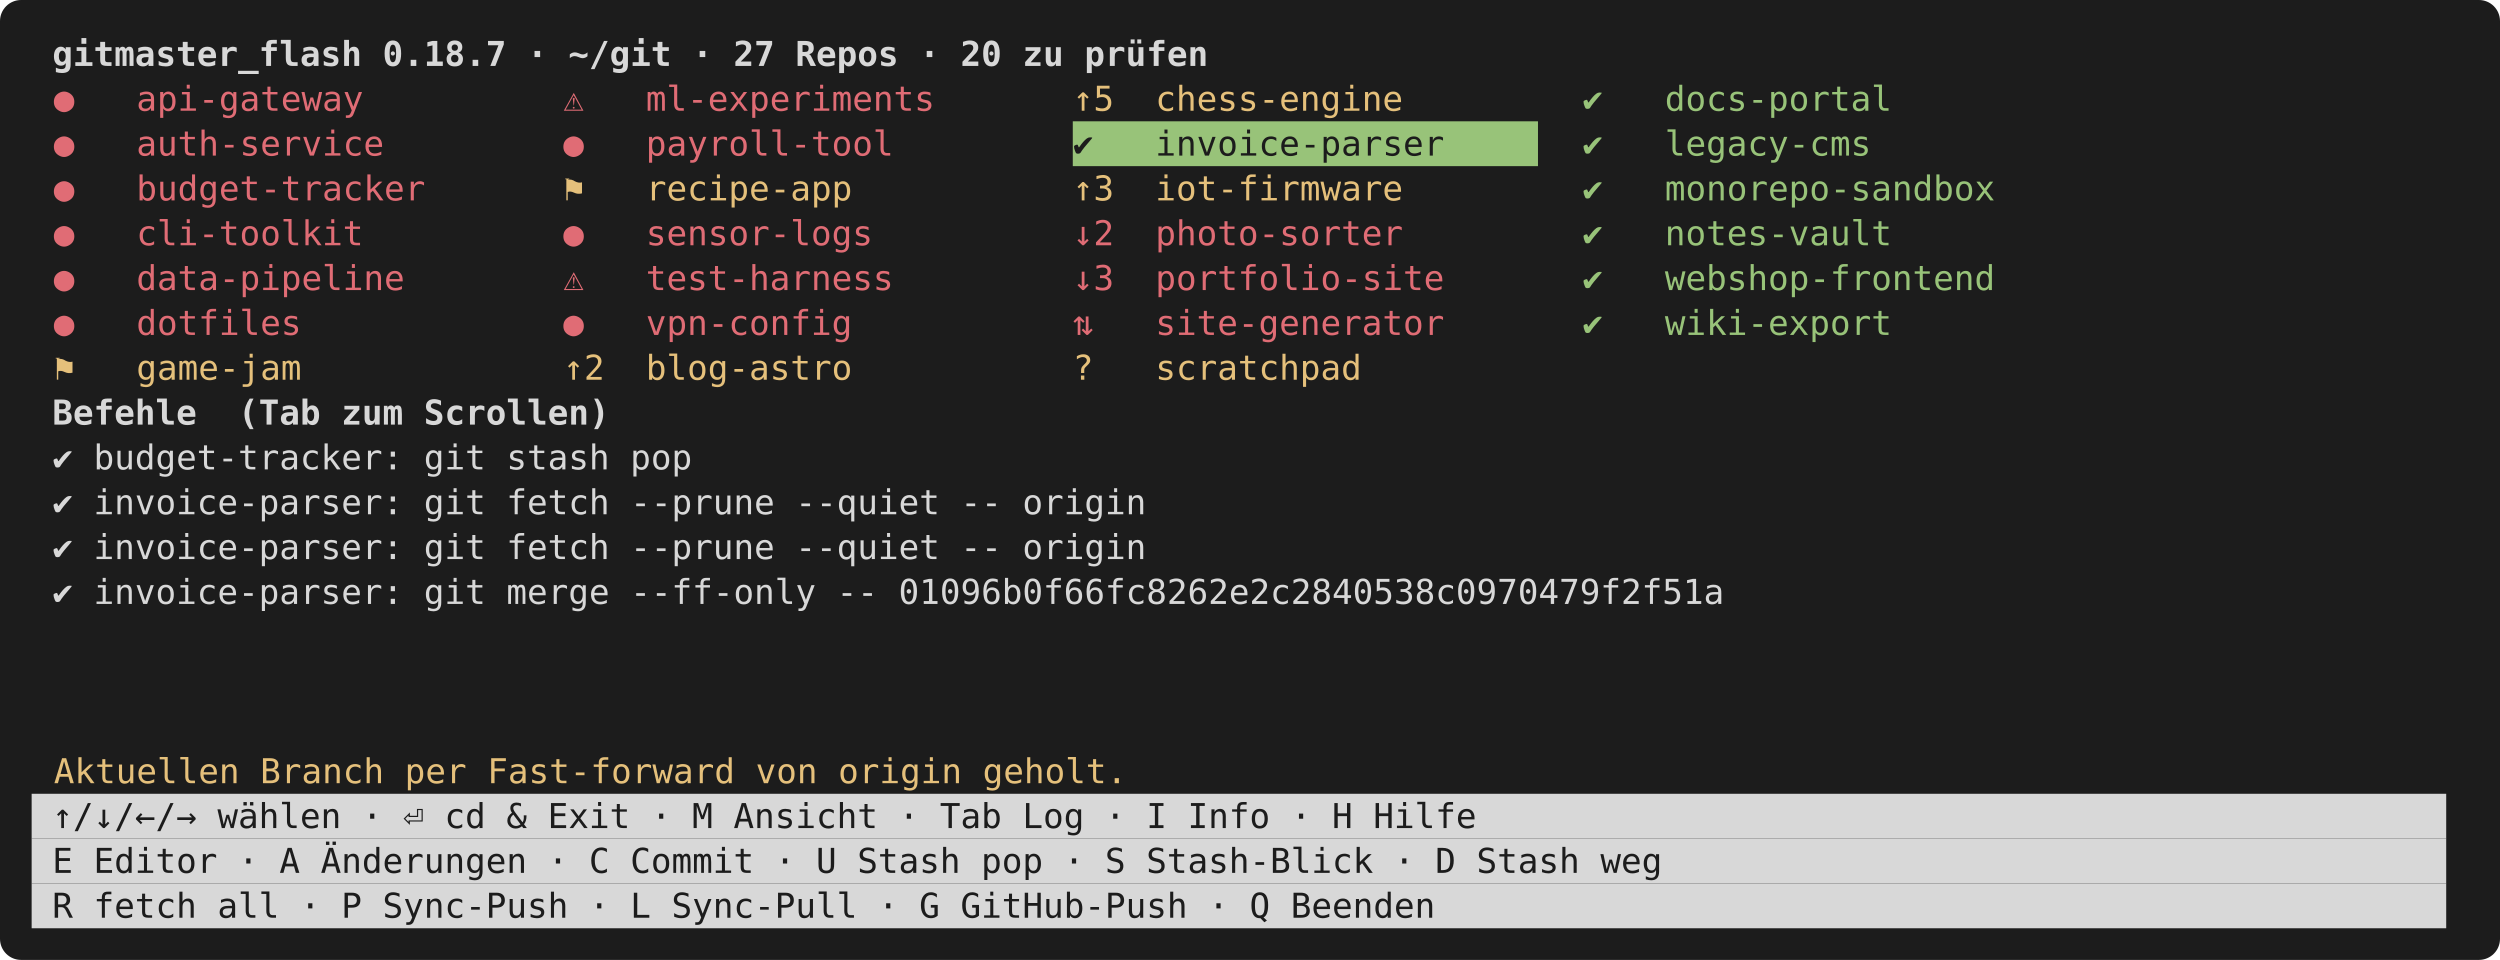
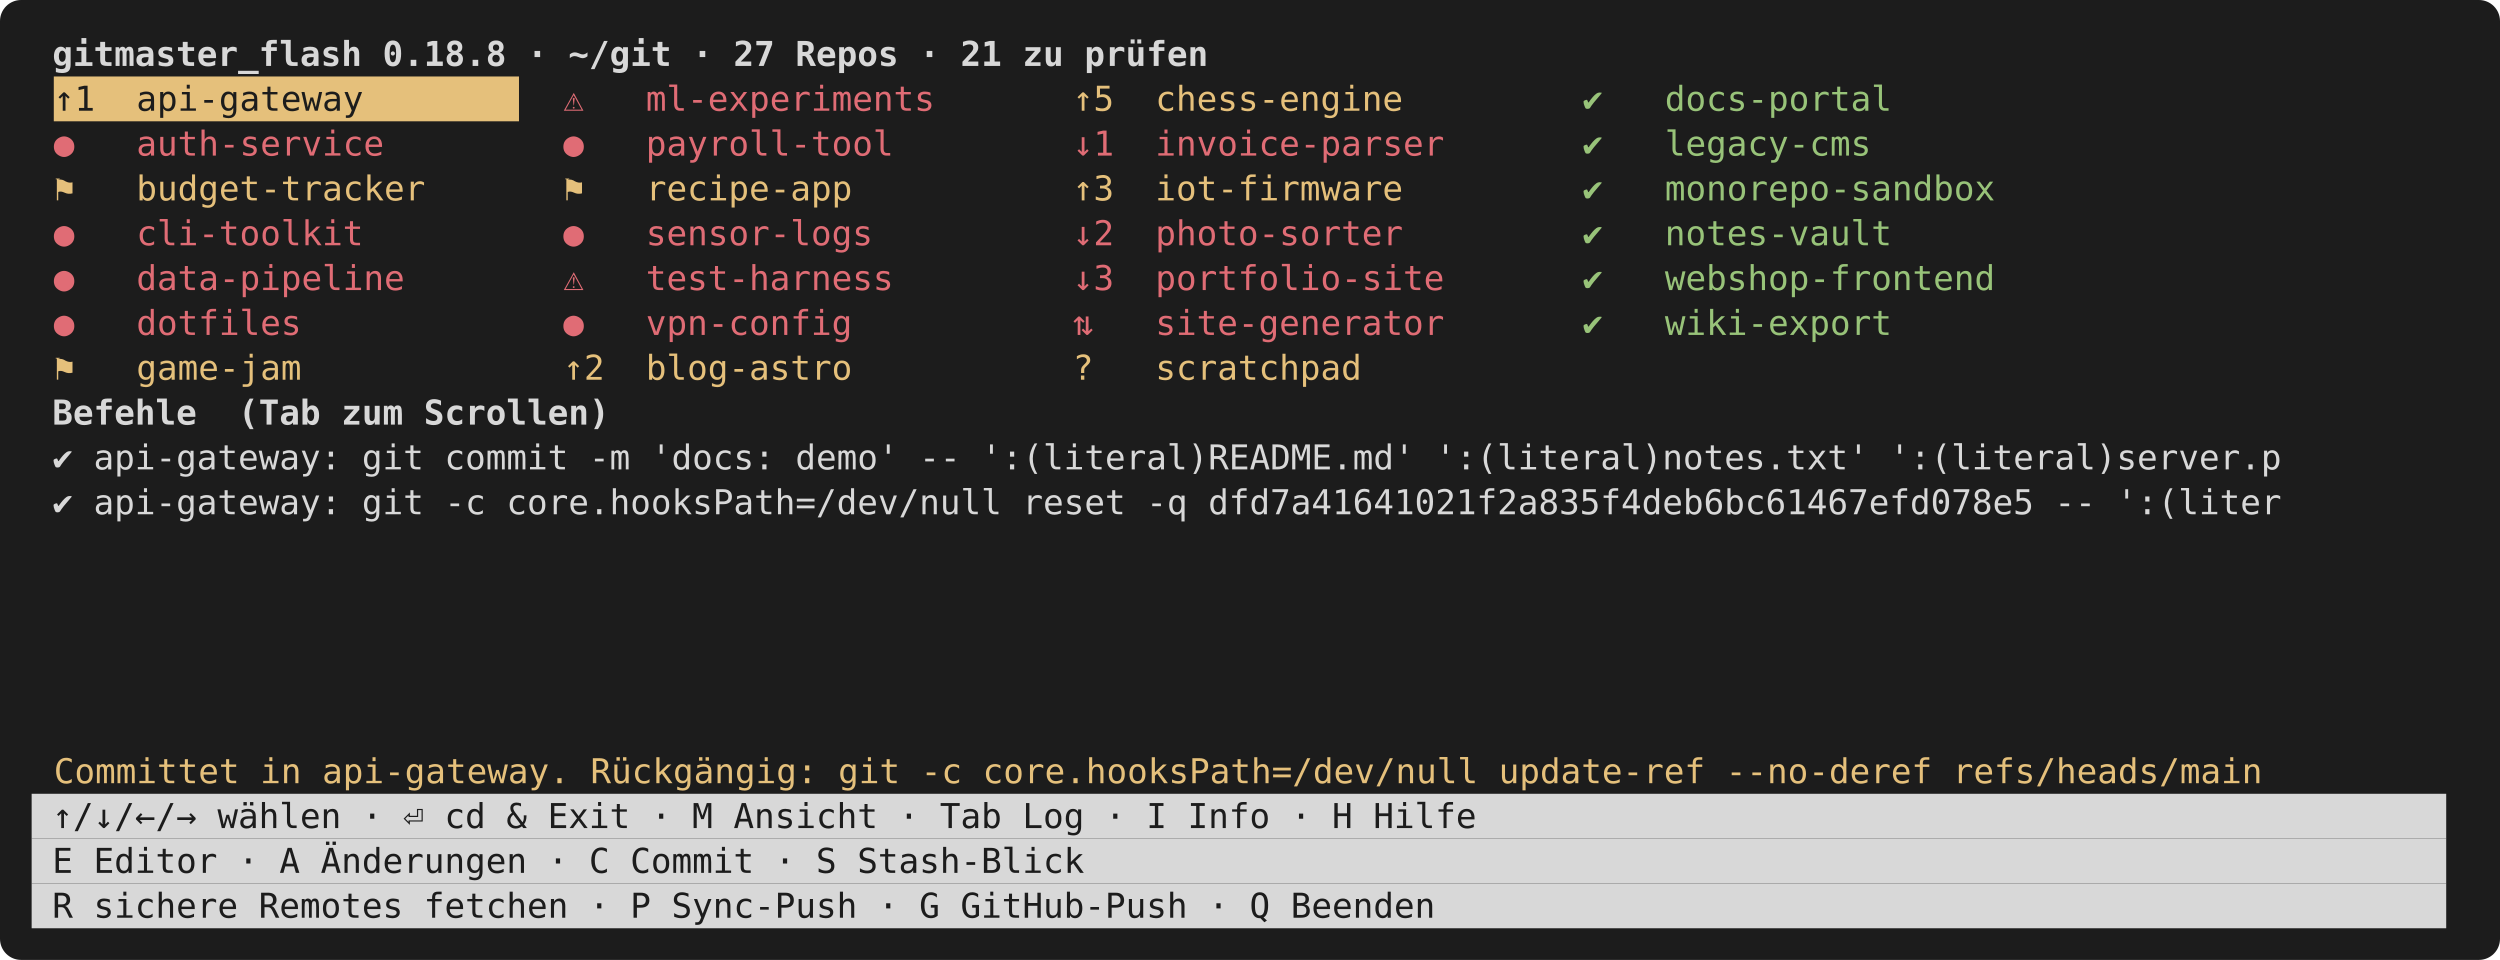
<svg xmlns="http://www.w3.org/2000/svg" viewBox="0 0 948 364" width="948" height="364" font-family="ui-monospace,SFMono-Regular,Menlo,Consolas,monospace" font-size="13">
  <rect width="948" height="364" rx="8" fill="#1c1c1c" />
-   <text x="12.0" y="25.0" fill="#d8d8d8" font-weight="bold" xml:space="preserve"> gitmaster_flash 0.18.7 · ~/git · 27 Repos · 20 zu prüfen                                                    </text>
-   <text x="20.4" y="42.0" fill="#e06c75" xml:space="preserve">●   api-gateway      </text>
+   <text x="12.0" y="25.0" fill="#d8d8d8" font-weight="bold" xml:space="preserve"> gitmaster_flash 0.18.8 · ~/git · 27 Repos · 21 zu prüfen                                                    </text>
+   <rect x="20.4" y="29.0" width="176.4" height="17.0" fill="#e5c07b" />
+   <text x="20.4" y="42.0" fill="#1c1c1c" xml:space="preserve">↑1  api-gateway      </text>
  <text x="213.6" y="42.0" fill="#e06c75" xml:space="preserve">⚠   ml-experiments   </text>
  <text x="406.8" y="42.0" fill="#e5c07b" xml:space="preserve">↑5  chess-engine     </text>
  <text x="600.0" y="42.0" fill="#98c379" xml:space="preserve">✔   docs-portal      </text>
  <text x="20.4" y="59.0" fill="#e06c75" xml:space="preserve">●   auth-service     </text>
  <text x="213.6" y="59.0" fill="#e06c75" xml:space="preserve">●   payroll-tool     </text>
-   <rect x="406.8" y="46.0" width="176.4" height="17.0" fill="#98c379" />
-   <text x="406.8" y="59.0" fill="#1c1c1c" xml:space="preserve">✔   invoice-parser   </text>
+   <text x="406.8" y="59.0" fill="#e06c75" xml:space="preserve">↓1  invoice-parser   </text>
  <text x="600.0" y="59.0" fill="#98c379" xml:space="preserve">✔   legacy-cms       </text>
-   <text x="20.4" y="76.0" fill="#e06c75" xml:space="preserve">●   budget-tracker   </text>
+   <text x="20.4" y="76.0" fill="#e5c07b" xml:space="preserve">⚑   budget-tracker   </text>
  <text x="213.6" y="76.0" fill="#e5c07b" xml:space="preserve">⚑   recipe-app       </text>
  <text x="406.8" y="76.0" fill="#e5c07b" xml:space="preserve">↑3  iot-firmware     </text>
  <text x="600.0" y="76.0" fill="#98c379" xml:space="preserve">✔   monorepo-sandbox </text>
  <text x="20.4" y="93.0" fill="#e06c75" xml:space="preserve">●   cli-toolkit      </text>
  <text x="213.6" y="93.0" fill="#e06c75" xml:space="preserve">●   sensor-logs      </text>
  <text x="406.8" y="93.0" fill="#e06c75" xml:space="preserve">↓2  photo-sorter     </text>
  <text x="600.0" y="93.0" fill="#98c379" xml:space="preserve">✔   notes-vault      </text>
  <text x="20.4" y="110.0" fill="#e06c75" xml:space="preserve">●   data-pipeline    </text>
  <text x="213.6" y="110.0" fill="#e06c75" xml:space="preserve">⚠   test-harness     </text>
  <text x="406.8" y="110.0" fill="#e06c75" xml:space="preserve">↓3  portfolio-site   </text>
  <text x="600.0" y="110.0" fill="#98c379" xml:space="preserve">✔   webshop-frontend </text>
  <text x="20.4" y="127.0" fill="#e06c75" xml:space="preserve">●   dotfiles         </text>
  <text x="213.6" y="127.0" fill="#e06c75" xml:space="preserve">●   vpn-config       </text>
  <text x="406.8" y="127.0" fill="#e06c75" xml:space="preserve">⇅   site-generator   </text>
  <text x="600.0" y="127.0" fill="#98c379" xml:space="preserve">✔   wiki-export      </text>
  <text x="20.4" y="144.0" fill="#e5c07b" xml:space="preserve">⚑   game-jam         </text>
  <text x="213.6" y="144.0" fill="#e5c07b" xml:space="preserve">↑2  blog-astro       </text>
  <text x="406.8" y="144.0" fill="#e5c07b" xml:space="preserve">?   scratchpad       </text>
  <text x="12.0" y="161.0" fill="#d8d8d8" font-weight="bold" xml:space="preserve"> Befehle  (Tab zum Scrollen)</text>
-   <text x="12.0" y="178.0" fill="#d8d8d8" xml:space="preserve"> ✔ budget-tracker: git stash pop                                                                              </text>
-   <text x="12.0" y="195.0" fill="#d8d8d8" xml:space="preserve"> ✔ invoice-parser: git fetch --prune --quiet -- origin                                                        </text>
-   <text x="12.0" y="212.0" fill="#d8d8d8" xml:space="preserve"> ✔ invoice-parser: git fetch --prune --quiet -- origin                                                        </text>
-   <text x="12.0" y="229.0" fill="#d8d8d8" xml:space="preserve"> ✔ invoice-parser: git merge --ff-only -- 01096b0f66fc8262e2c2840538c0970479f2f51a                            </text>
-   <text x="20.4" y="297.0" fill="#e5c07b" xml:space="preserve">Aktuellen Branch per Fast-forward von origin geholt.</text>
+   <text x="12.0" y="178.0" fill="#d8d8d8" xml:space="preserve"> ✔ api-gateway: git commit -m 'docs: demo' -- ':(literal)README.md' ':(literal)notes.txt' ':(literal)server.p </text>
+   <text x="12.0" y="195.0" fill="#d8d8d8" xml:space="preserve"> ✔ api-gateway: git -c core.hooksPath=/dev/null reset -q dfd7a41641021f2a835f4deb6bc61467efd078e5 -- ':(liter </text>
+   <text x="20.4" y="297.0" fill="#e5c07b" xml:space="preserve">Committet in api-gateway. Rückgängig: git -c core.hooksPath=/dev/null update-ref --no-deref refs/heads/main </text>
  <rect x="12.0" y="301.0" width="915.6" height="17.0" fill="#d8d8d8" />
  <text x="12.0" y="314.0" fill="#1c1c1c" xml:space="preserve"> ↑/↓/←/→ wählen · ⏎ cd &amp; Exit · M Ansicht · Tab Log · I Info · H Hilfe                                       </text>
  <rect x="12.0" y="318.0" width="915.6" height="17.0" fill="#d8d8d8" />
-   <text x="12.0" y="331.0" fill="#1c1c1c" xml:space="preserve"> E Editor · A Änderungen · C Commit · U Stash pop · S Stash-Blick · D Stash weg                              </text>
+   <text x="12.0" y="331.0" fill="#1c1c1c" xml:space="preserve"> E Editor · A Änderungen · C Commit · S Stash-Blick                                                          </text>
  <rect x="12.0" y="335.0" width="915.6" height="17.0" fill="#d8d8d8" />
-   <text x="12.0" y="348.0" fill="#1c1c1c" xml:space="preserve"> R fetch all · P Sync-Push · L Sync-Pull · G GitHub-Push · Q Beenden                                         </text>
+   <text x="12.0" y="348.0" fill="#1c1c1c" xml:space="preserve"> R sichere Remotes fetchen · P Sync-Push · G GitHub-Push · Q Beenden                                         </text>
</svg>
